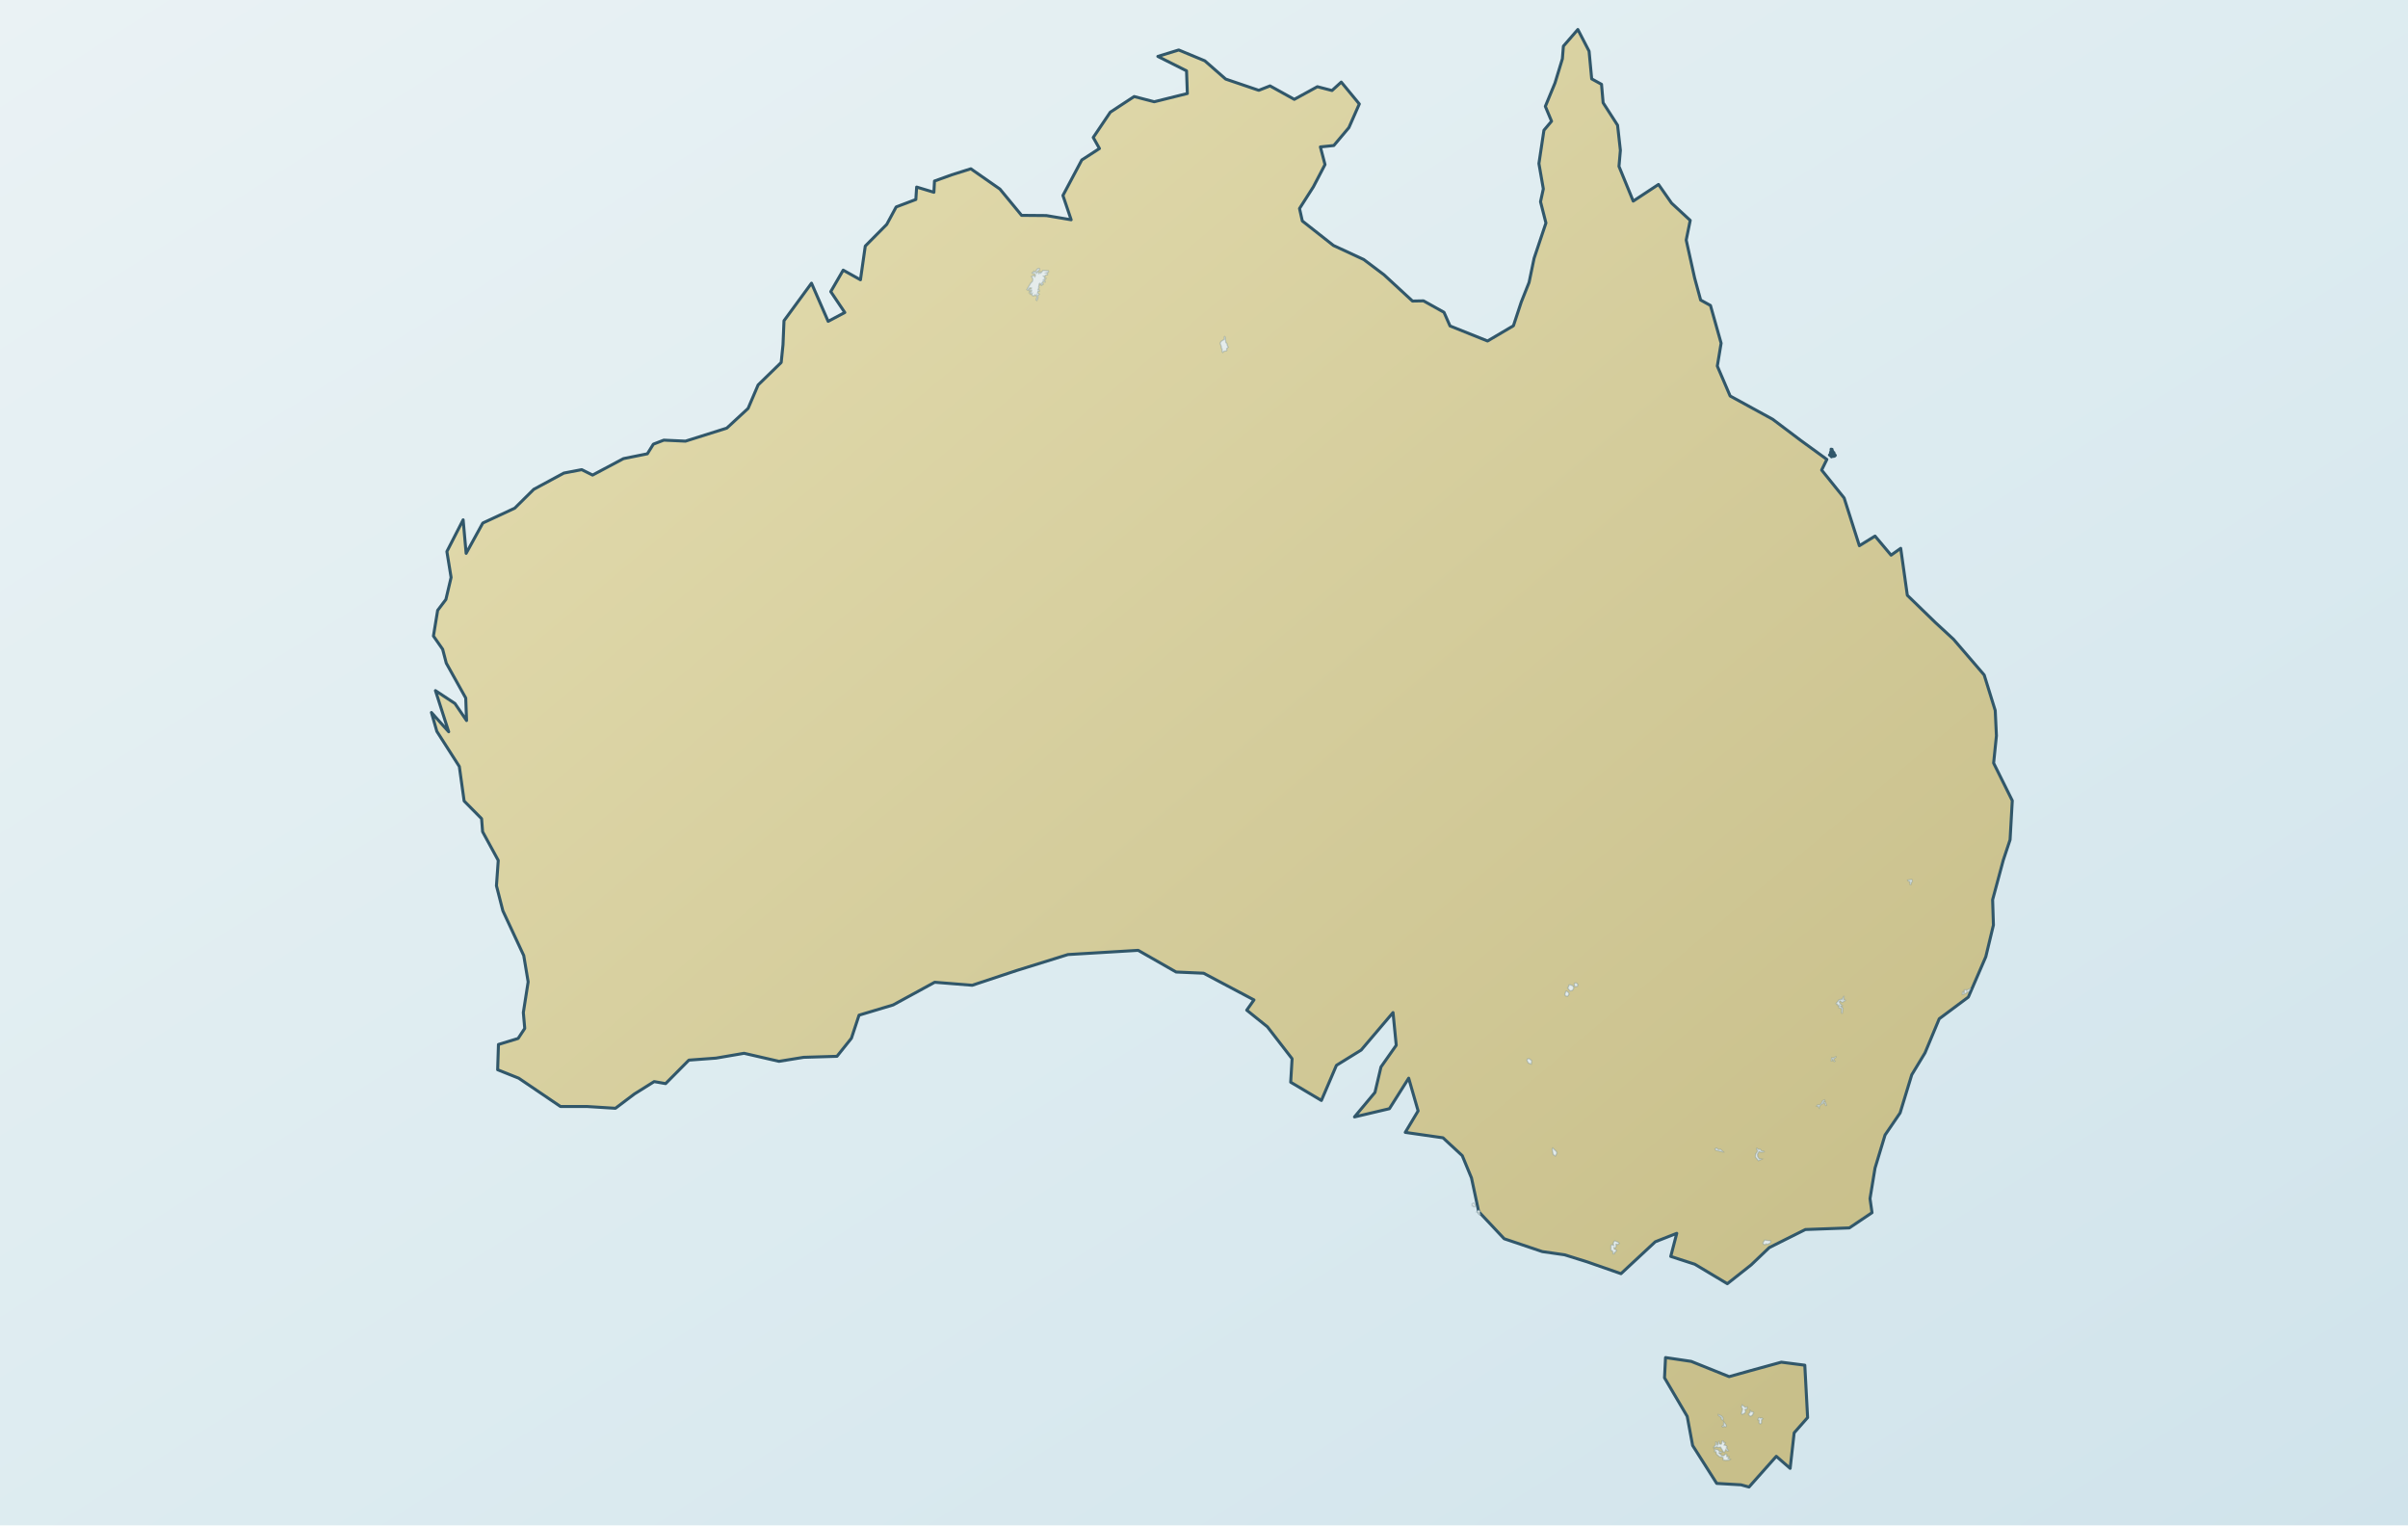
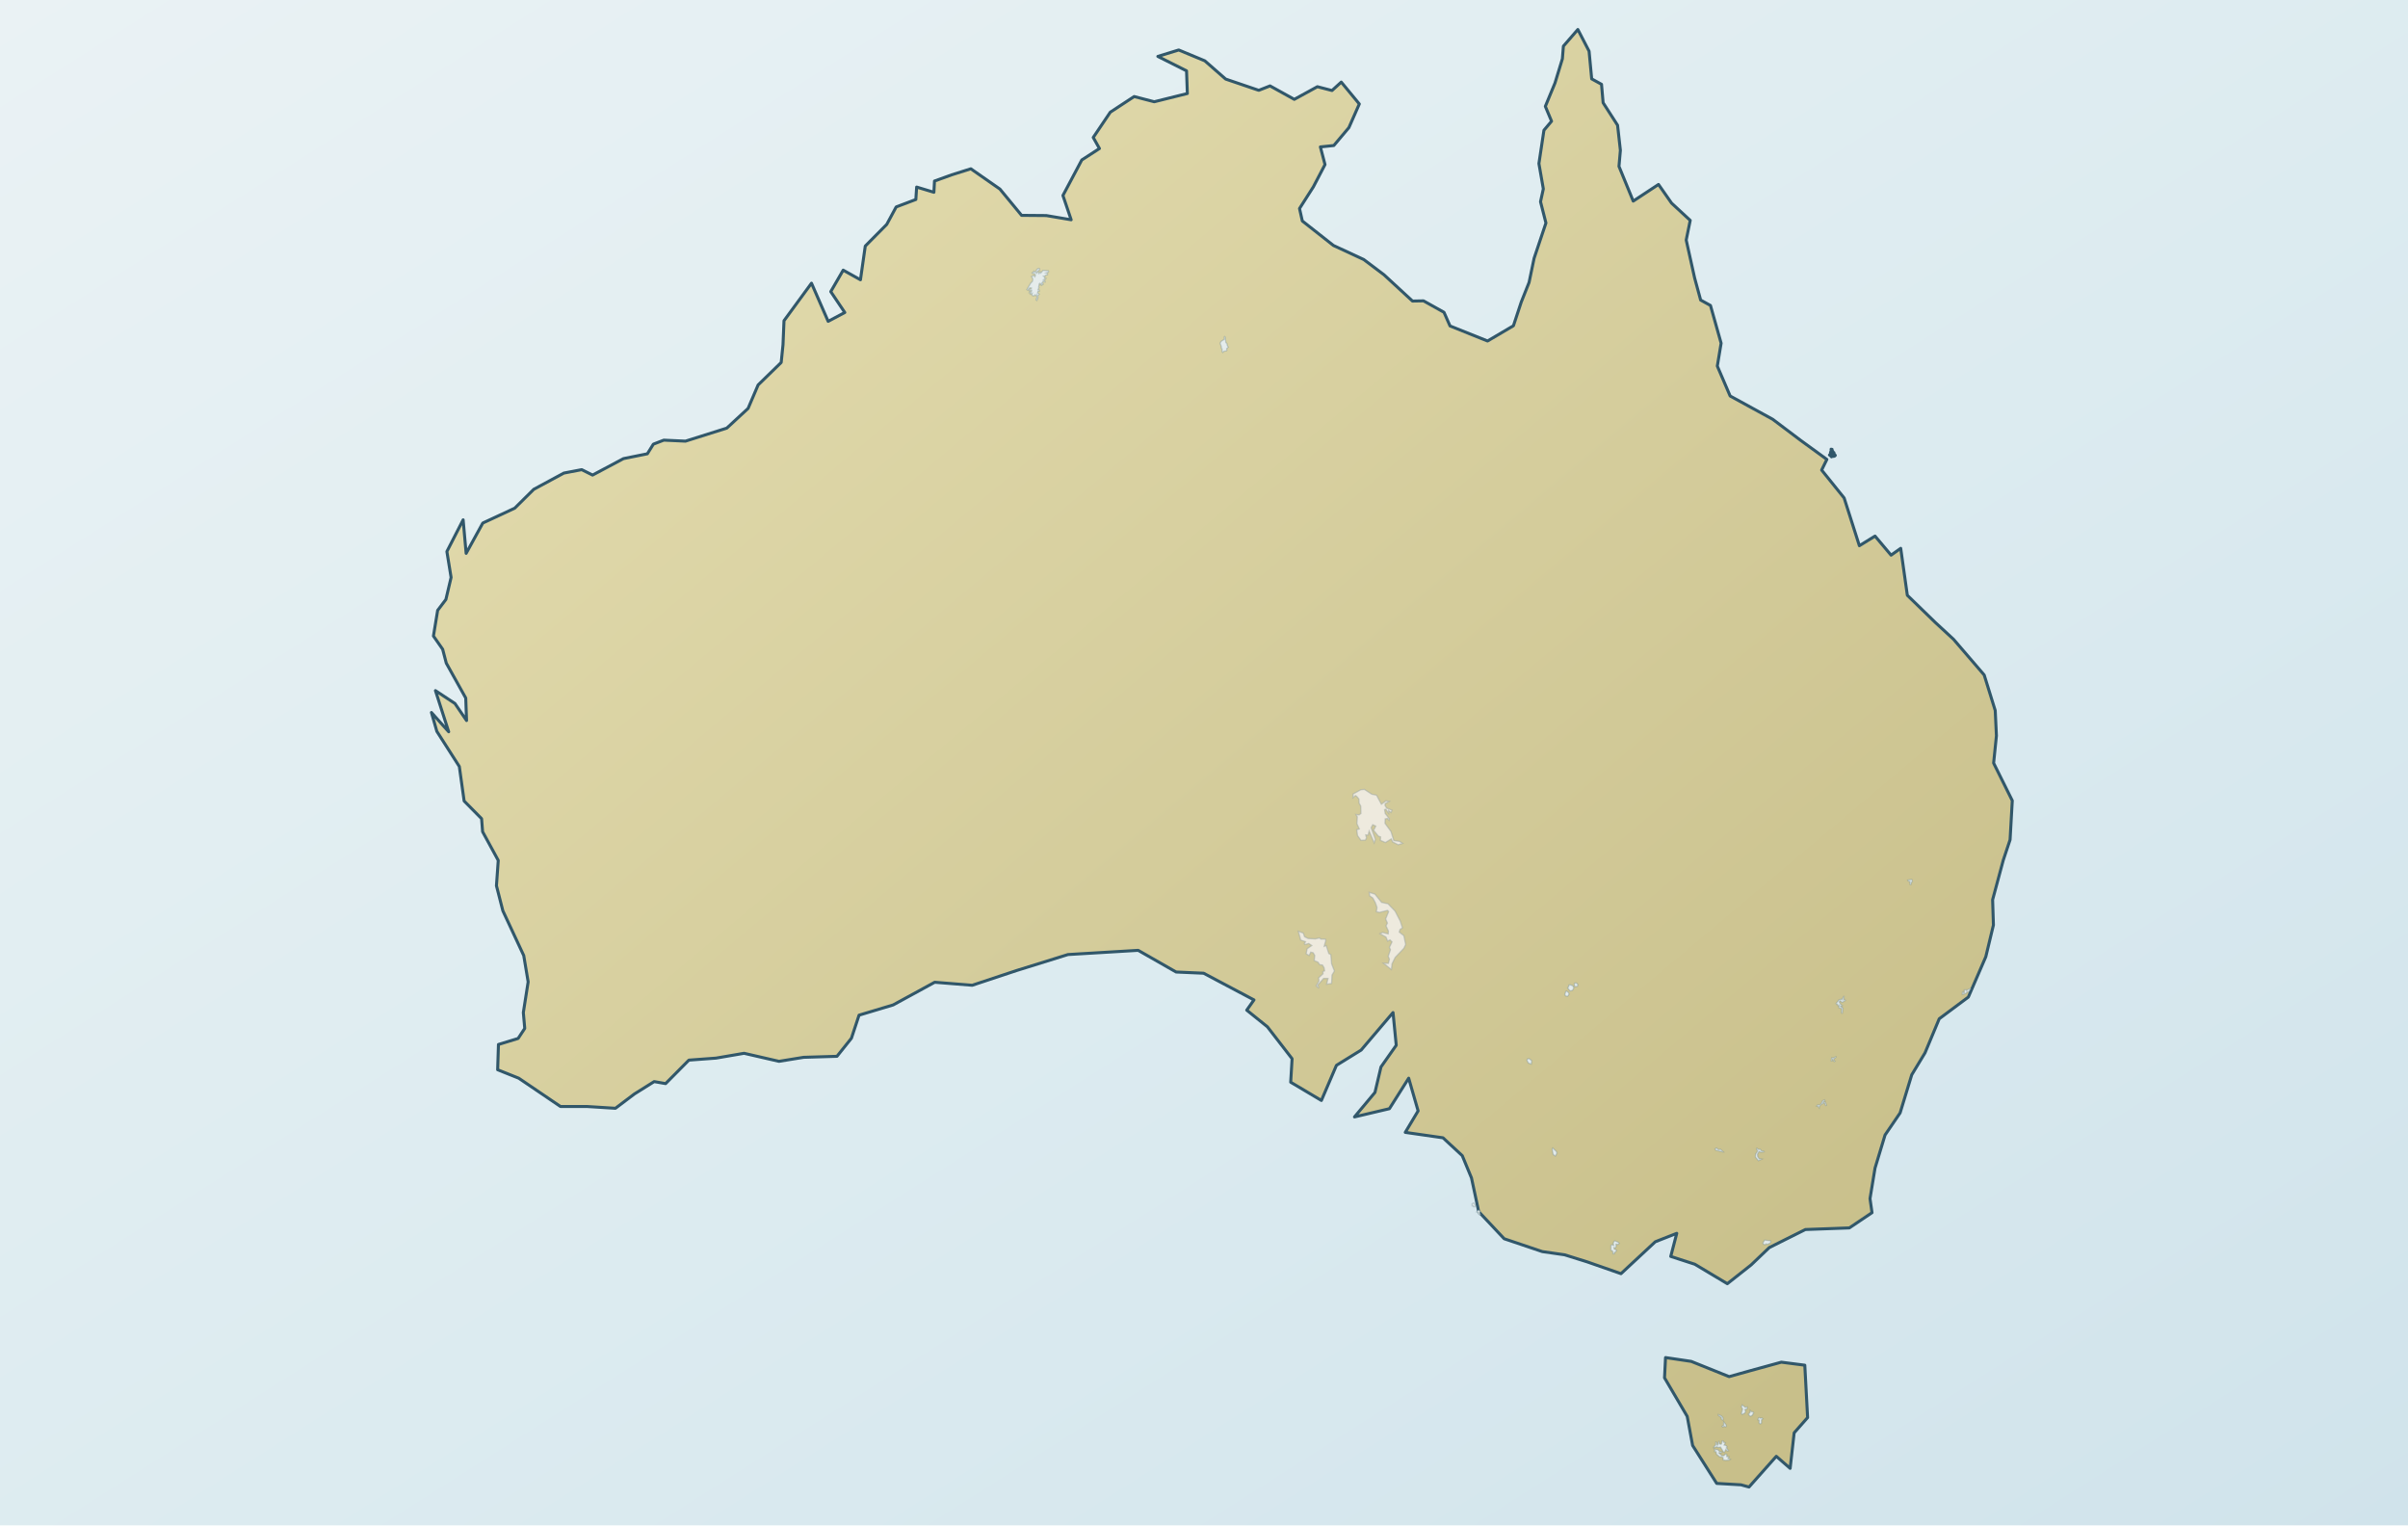
<svg xmlns="http://www.w3.org/2000/svg" viewBox="0 0 1200 760" width="1200" height="760" role="img" aria-label="Map of Australia" data-map-style="journey-atlas-map-v3-clean-background" data-map-projection="local-equirectangular-fit-v1" data-map-context="target-only" data-map-palette="flat-v1">
  <defs>
    <linearGradient id="land" x1=".12" y1=".08" x2=".88" y2=".92">
      <stop offset="0" stop-color="#e2dbad" />
      <stop offset=".52" stop-color="#d4cc9b" />
      <stop offset="1" stop-color="#c8bf8a" />
    </linearGradient>
    <linearGradient id="sea" x1="0" y1="0" x2="1" y2="1">
      <stop offset="0" stop-color="#eaf2f4" />
      <stop offset=".55" stop-color="#dcebf0" />
      <stop offset="1" stop-color="#d0e3eb" />
    </linearGradient>
  </defs>
  <rect width="1200" height="760" fill="url(#sea)" />
  <path d="M 842.8,678.3 L 861.7,685.9 L 872.4,682.9 L 887.7,678.7 L 899.4,680.2 L 900.8,706.3 L 894.1,713.9 L 892.1,731.6 L 885.2,725.6 L 871.6,740.9 L 867.6,739.8 L 855.5,739.1 L 843.5,720.2 L 840.8,705.7 L 829.5,686.5 L 830.0,676.4 L 842.8,678.3 Z M 806.8,82.9 L 813.9,100.2 L 826.5,91.9 L 833.0,101.2 L 842.3,109.8 L 840.3,119.6 L 844.5,138.5 L 847.5,149.5 L 852.4,152.2 L 857.7,171.0 L 855.8,182.4 L 862.2,197.3 L 883.4,208.9 L 897.2,219.3 L 910.4,228.9 L 907.8,234.2 L 919.0,248.1 L 926.6,271.9 L 934.4,267.1 L 942.4,276.6 L 947.2,273.2 L 950.5,296.6 L 964.4,310.1 L 973.5,318.5 L 988.8,336.3 L 994.3,354.0 L 994.9,366.6 L 993.5,380.2 L 1002.8,398.9 L 1001.7,418.4 L 998.3,428.6 L 993.0,448.3 L 993.4,460.9 L 989.6,476.7 L 980.9,496.8 L 966.4,507.6 L 959.3,524.6 L 952.7,535.5 L 946.9,554.5 L 939.4,565.5 L 934.4,582.0 L 931.9,597.2 L 932.9,604.2 L 921.6,611.8 L 899.7,612.6 L 881.7,621.6 L 872.7,630.2 L 860.8,639.6 L 844.6,629.9 L 832.6,626.0 L 835.6,614.5 L 824.9,618.7 L 807.8,634.6 L 790.9,628.7 L 779.7,625.2 L 768.6,623.6 L 749.6,617.2 L 736.9,603.7 L 733.3,586.9 L 728.7,575.8 L 719.1,566.9 L 700.3,564.2 L 706.7,553.5 L 702.0,537.2 L 692.4,552.4 L 675.0,556.5 L 685.2,544.3 L 688.2,531.6 L 695.8,520.8 L 694.2,504.5 L 678.3,523.2 L 666.0,530.8 L 658.5,548.3 L 643.2,539.2 L 643.9,527.5 L 631.6,511.6 L 621.3,503.3 L 624.9,498.2 L 599.8,484.9 L 586.1,484.3 L 567.2,473.5 L 532.2,475.6 L 506.8,483.5 L 484.5,490.9 L 465.8,489.4 L 445.1,500.7 L 428.1,505.8 L 424.3,517.3 L 417.1,526.3 L 400.5,526.8 L 388.2,528.8 L 370.8,524.8 L 356.8,527.2 L 343.3,528.2 L 331.7,539.9 L 326.0,538.9 L 316.1,545.1 L 306.7,552.2 L 292.4,551.3 L 279.3,551.3 L 258.5,537.2 L 248.0,533.0 L 248.4,520.4 L 258.2,517.4 L 261.5,512.4 L 260.8,504.5 L 263.2,489.2 L 261.0,476.1 L 250.6,453.8 L 247.4,441.3 L 248.3,428.7 L 240.5,414.4 L 240.0,407.9 L 231.3,399.1 L 228.9,381.9 L 217.7,364.4 L 215.0,355.0 L 223.6,364.6 L 217.0,344.1 L 226.7,350.5 L 232.5,359.0 L 232.1,347.8 L 222.4,330.4 L 220.6,323.5 L 216.0,316.9 L 218.1,304.1 L 222.2,298.7 L 224.8,287.7 L 222.7,274.8 L 230.8,259.0 L 232.3,275.7 L 240.6,260.6 L 256.5,253.2 L 266.0,243.8 L 281.0,235.7 L 289.9,234.0 L 295.3,236.7 L 310.7,228.5 L 322.6,226.1 L 325.6,221.3 L 330.8,219.3 L 341.6,219.8 L 362.2,213.3 L 372.8,203.5 L 377.8,191.8 L 389.3,180.6 L 390.2,171.8 L 390.7,159.8 L 404.4,141.1 L 412.7,160.1 L 421.0,155.7 L 414.0,145.3 L 420.2,134.6 L 428.8,139.4 L 431.2,122.6 L 441.9,111.8 L 446.6,103.1 L 456.4,99.4 L 456.8,93.2 L 465.4,95.8 L 465.7,90.2 L 474.3,87.1 L 483.8,84.1 L 498.3,94.2 L 509.1,107.3 L 521.4,107.4 L 533.8,109.5 L 529.7,97.4 L 539.1,79.7 L 547.9,74.0 L 544.8,68.5 L 553.3,55.9 L 565.2,48.1 L 575.2,50.7 L 591.7,46.6 L 591.3,35.3 L 577.0,28.1 L 587.4,24.9 L 600.4,30.3 L 610.8,39.4 L 627.3,45.0 L 632.9,42.8 L 645.0,49.5 L 656.5,43.2 L 663.8,45.1 L 668.4,40.9 L 677.4,51.8 L 672.2,63.6 L 664.7,72.5 L 658.0,73.2 L 660.3,82.0 L 654.5,93.1 L 647.6,103.9 L 649.0,110.1 L 664.5,122.3 L 679.6,129.3 L 689.7,136.9 L 703.9,150.0 L 709.4,149.9 L 719.6,155.6 L 722.6,162.4 L 741.3,169.9 L 754.2,162.3 L 758.1,150.5 L 762.0,140.7 L 764.5,128.7 L 770.4,111.1 L 767.7,100.5 L 769.1,94.1 L 766.9,81.5 L 769.4,64.9 L 773.2,60.4 L 770.1,53.0 L 774.9,41.4 L 778.6,29.3 L 779.1,23.0 L 786.3,14.7 L 791.9,25.5 L 793.2,39.3 L 798.1,42.0 L 798.9,51.2 L 806.1,62.4 L 807.5,74.9 L 806.8,82.9 Z" fill="url(#land)" fill-rule="evenodd" stroke="#31576a" stroke-width="1.5" stroke-linejoin="round" stroke-linecap="round" />
  <path d="M 913.3,225.7 L 913.6,225.4 L 913.5,225.9 L 913.9,225.5 L 913.6,226.6 L 913.8,225.8 L 914.6,226.9 L 914.3,227.2 L 914.0,227.0 L 913.8,227.4 L 913.2,227.0 L 913.1,227.4 L 912.7,227.6 L 912.4,227.0 L 912.8,226.3 L 912.2,227.1 L 912.0,226.6 L 911.7,226.7 L 912.8,225.6 L 912.5,225.6 L 912.6,225.3 L 912.2,225.5 L 912.6,224.4 L 912.5,223.8 L 913.0,223.9 L 912.9,224.8 L 913.3,224.8 L 913.3,225.7 Z" fill="url(#land)" fill-rule="evenodd" stroke="#31576a" stroke-width="1.5" stroke-linejoin="round" stroke-linecap="round" />
  <g id="inland-water" fill="#e5eceb" stroke="#6f8a92" stroke-opacity=".35" stroke-width=".65">
    <path d="M 516.4,149.0 L 516.8,148.3 L 516.6,147.0 L 516.4,147.4 L 515.8,146.9 L 515.4,147.4 L 514.5,147.3 L 514.2,146.9 L 514.4,146.2 L 513.6,146.6 L 513.4,146.5 L 513.8,145.7 L 512.9,145.8 L 513.1,145.4 L 514.0,145.2 L 514.1,144.7 L 512.9,144.8 L 512.9,144.2 L 513.9,143.9 L 514.0,143.5 L 513.2,143.4 L 512.2,144.6 L 511.7,144.3 L 513.6,141.1 L 514.5,140.2 L 514.7,139.3 L 514.5,138.5 L 514.0,137.8 L 515.2,137.2 L 515.7,137.9 L 515.9,137.5 L 516.0,137.0 L 515.5,136.3 L 514.4,136.2 L 514.3,135.9 L 514.9,135.7 L 515.2,135.1 L 515.6,135.5 L 516.0,135.4 L 516.8,134.1 L 517.6,133.7 L 518.1,133.9 L 518.1,134.4 L 516.3,135.8 L 516.6,136.1 L 516.9,135.6 L 517.5,135.5 L 517.6,135.9 L 517.9,135.9 L 517.6,136.6 L 518.4,135.4 L 518.7,136.0 L 519.8,134.7 L 522.4,134.9 L 522.6,135.3 L 522.3,135.7 L 521.3,136.0 L 522.0,136.2 L 522.0,136.9 L 521.0,137.2 L 520.7,137.6 L 520.1,137.6 L 520.7,138.2 L 520.5,138.8 L 521.2,138.8 L 520.8,139.3 L 520.0,139.6 L 520.8,140.2 L 520.8,140.5 L 519.7,140.3 L 519.5,140.8 L 519.9,141.6 L 519.6,141.8 L 519.4,141.5 L 519.1,142.2 L 518.9,142.1 L 519.0,141.2 L 518.4,141.8 L 518.2,141.2 L 517.9,141.4 L 517.6,143.1 L 517.8,143.3 L 517.3,144.3 L 517.9,144.5 L 518.0,145.0 L 517.3,145.1 L 517.1,145.9 L 517.9,146.6 L 517.2,147.3 L 517.3,148.3 L 516.7,149.7 L 516.3,149.4 L 516.4,149.0 Z M 609.0,175.1 L 609.0,173.8 L 608.7,173.6 L 608.6,172.6 L 608.0,171.0 L 608.5,170.1 L 610.2,169.0 L 610.1,167.9 L 610.3,167.7 L 610.6,168.0 L 610.9,170.7 L 611.4,171.1 L 611.6,172.1 L 612.1,173.0 L 611.3,173.7 L 611.4,174.5 L 611.2,174.8 L 610.0,175.0 L 609.3,175.6 L 609.0,175.1 Z M 858.8,723.3 L 857.4,721.0 L 856.2,721.2 L 855.6,720.8 L 854.8,721.2 L 854.0,721.0 L 855.0,719.9 L 855.1,718.5 L 855.5,718.7 L 855.7,720.0 L 856.0,720.0 L 856.6,717.9 L 856.9,719.4 L 857.4,719.6 L 857.9,719.4 L 858.2,717.9 L 858.7,717.9 L 859.1,718.7 L 859.8,718.8 L 859.2,720.0 L 860.1,720.2 L 860.7,720.9 L 860.3,721.4 L 861.4,722.8 L 860.8,723.0 L 860.0,722.2 L 859.4,723.6 L 858.8,723.3 Z M 860.0,727.6 L 858.7,727.4 L 858.7,726.3 L 858.2,726.0 L 856.9,725.8 L 855.4,724.5 L 855.2,723.3 L 854.4,723.2 L 854.6,722.7 L 854.2,721.9 L 855.2,722.3 L 855.9,722.2 L 857.0,723.3 L 857.9,723.3 L 858.1,723.6 L 857.6,723.9 L 856.8,723.7 L 856.5,723.9 L 858.1,725.3 L 859.0,725.3 L 859.9,724.5 L 860.5,724.6 L 860.5,725.7 L 861.6,725.8 L 861.1,726.6 L 862.3,727.1 L 861.6,727.5 L 860.0,727.6 Z M 803.8,623.9 L 803.5,623.2 L 802.8,623.0 L 802.8,620.5 L 803.1,620.2 L 804.2,620.5 L 803.9,619.5 L 804.4,618.4 L 804.9,618.3 L 806.5,619.0 L 806.9,619.5 L 806.4,620.0 L 805.3,619.9 L 805.4,621.2 L 804.8,621.8 L 804.3,621.6 L 804.4,622.3 L 805.6,622.9 L 805.3,623.6 L 804.6,624.0 L 804.5,624.7 L 803.8,624.7 L 803.8,623.9 Z M 917.7,504.3 L 917.8,502.5 L 916.4,502.1 L 916.5,500.8 L 916.0,501.1 L 915.7,500.3 L 915.2,500.4 L 915.0,500.0 L 916.4,498.2 L 917.6,497.9 L 918.0,498.4 L 917.9,497.9 L 919.0,496.2 L 918.7,498.2 L 919.4,498.0 L 919.6,498.5 L 918.0,499.4 L 917.0,498.6 L 916.5,499.2 L 917.4,500.6 L 918.1,501.0 L 918.0,501.3 L 917.3,501.1 L 917.1,501.4 L 918.4,502.3 L 918.1,504.8 L 917.8,504.8 L 917.7,504.3 Z M 876.3,578.3 L 874.8,576.5 L 874.9,575.0 L 875.9,573.5 L 875.3,572.4 L 875.5,572.1 L 876.3,572.7 L 877.3,572.7 L 877.6,573.3 L 879.4,573.8 L 877.6,574.1 L 876.6,573.7 L 875.8,575.1 L 875.9,576.2 L 876.6,577.3 L 878.0,577.5 L 876.3,578.3 Z M 867.8,704.3 L 868.4,702.0 L 867.8,700.9 L 868.2,700.0 L 869.7,701.2 L 870.7,701.0 L 870.7,701.7 L 870.6,702.0 L 869.5,702.3 L 869.9,703.3 L 869.4,704.1 L 868.2,704.7 L 867.8,704.3 Z M 879.6,620.2 L 878.8,619.9 L 878.5,619.3 L 879.4,617.9 L 882.3,618.2 L 882.5,618.7 L 882.1,619.4 L 880.6,620.0 L 880.1,619.7 L 879.6,620.2 Z M 782.4,493.7 L 781.2,492.2 L 781.7,491.6 L 781.8,490.8 L 782.5,490.7 L 783.7,491.1 L 784.3,492.2 L 783.6,493.5 L 782.4,493.7 Z M 774.0,575.2 L 773.5,572.6 L 773.8,572.0 L 775.5,573.6 L 775.9,574.5 L 775.1,576.0 L 774.0,575.2 Z M 977.9,495.3 L 978.0,494.2 L 978.3,494.1 L 978.6,494.8 L 978.9,494.6 L 978.9,493.2 L 979.9,493.2 L 980.1,493.7 L 980.4,493.2 L 981.6,492.6 L 982.0,492.7 L 980.9,494.3 L 980.2,494.2 L 979.8,494.9 L 977.9,495.5 L 977.9,495.3 Z M 761.6,529.6 L 760.9,528.2 L 761.2,527.6 L 762.1,527.5 L 763.3,528.5 L 763.1,530.2 L 761.6,529.6 Z M 877.1,709.4 L 876.6,709.0 L 876.7,707.5 L 876.0,707.4 L 876.3,706.5 L 876.8,706.3 L 877.1,706.6 L 878.0,706.5 L 878.5,706.9 L 877.8,707.5 L 877.8,709.1 L 877.3,709.4 L 877.1,709.4 Z M 872.0,705.5 L 871.3,704.6 L 872.1,703.8 L 872.2,702.8 L 872.5,703.3 L 873.6,703.5 L 873.9,703.9 L 873.2,705.2 L 872.4,705.6 L 872.0,705.5 Z M 909.8,550.8 L 909.3,549.5 L 907.7,550.1 L 906.7,551.2 L 906.6,552.0 L 906.0,551.2 L 905.3,551.1 L 905.8,550.5 L 906.8,550.6 L 907.6,549.9 L 908.2,548.5 L 909.2,548.0 L 909.4,548.3 L 908.4,549.3 L 908.8,549.5 L 909.6,549.0 L 910.2,550.7 L 909.8,550.8 Z M 780.2,496.2 L 779.8,495.5 L 780.3,494.0 L 780.7,493.8 L 781.7,494.6 L 781.9,495.4 L 781.2,496.4 L 780.2,496.2 Z M 858.1,573.8 L 855.0,573.1 L 854.7,572.4 L 855.5,572.0 L 856.3,572.8 L 857.5,572.7 L 858.8,573.9 L 858.3,573.9 L 858.1,573.8 Z M 951.9,440.7 L 951.7,439.6 L 951.9,439.2 L 951.0,439.0 L 950.7,438.5 L 952.7,438.2 L 953.0,439.1 L 952.4,439.9 L 952.3,440.7 L 951.9,440.7 Z M 784.7,491.2 L 784.5,490.1 L 784.8,489.8 L 785.6,489.8 L 786.3,490.5 L 786.1,491.4 L 785.0,491.6 L 784.6,491.3 L 784.7,491.2 Z M 737.3,605.3 L 736.6,604.6 L 736.4,603.9 L 735.9,603.8 L 736.7,602.9 L 737.2,603.1 L 737.7,603.8 L 737.3,604.2 L 737.7,605.1 L 737.3,605.3 Z M 859.8,710.9 L 859.3,710.6 L 858.5,711.0 L 858.2,710.6 L 859.0,710.2 L 859.0,708.4 L 860.1,709.8 L 860.3,710.7 L 859.8,710.9 Z M 857.9,707.2 L 857.8,706.3 L 856.3,705.2 L 856.3,704.8 L 857.9,705.5 L 858.6,706.3 L 858.7,707.3 L 858.4,707.5 L 857.9,707.2 Z M 734.2,601.2 L 734.1,600.8 L 733.6,600.8 L 733.6,599.8 L 734.3,599.4 L 734.7,599.7 L 735.2,600.9 L 734.7,601.3 L 734.2,601.2 Z M 913.9,528.8 L 913.4,527.6 L 913.1,527.7 L 913.0,528.6 L 912.6,528.6 L 912.8,527.0 L 913.6,527.1 L 914.9,526.5 L 914.9,526.8 L 914.0,527.4 L 913.8,528.2 L 914.4,528.7 L 914.1,528.9 L 913.9,528.8 Z" />
  </g>
+   <g id="salt-lakes" fill="#eeeade" stroke="#9aa4a3" stroke-opacity=".48" stroke-width=".65">
+     <path data-waterbody="Lake Eyre North" d="M 696.8,420.9 L 694.0,419.5 L 693.3,418.0 L 690.4,419.8 L 687.9,418.7 L 688.0,417.0 L 686.9,416.6 L 684.5,413.7 L 685.6,411.6 L 684.1,410.9 L 683.3,412.4 L 685.4,418.2 L 684.8,420.0 L 682.3,414.1 L 681.8,416.1 L 680.6,416.0 L 681.0,417.5 L 680.4,418.6 L 678.2,418.7 L 676.5,416.3 L 676.1,413.4 L 677.4,413.0 L 676.2,410.4 L 676.4,407.0 L 675.7,405.8 L 677.3,406.0 L 678.2,405.3 L 678.1,401.6 L 677.3,400.2 L 677.2,398.1 L 676.1,396.8 L 675.5,396.4 L 674.2,397.5 L 674.3,395.6 L 678.1,393.5 L 679.9,393.3 L 683.6,395.7 L 686.0,396.2 L 688.4,400.7 L 690.7,399.0 L 692.3,399.3 L 690.3,400.4 L 690.2,401.3 L 691.0,402.6 L 693.7,403.7 L 693.2,404.8 L 692.0,403.9 L 692.0,405.2 L 690.6,403.2 L 690.0,403.4 L 690.3,405.3 L 692.4,408.0 L 692.2,408.7 L 691.4,407.8 L 690.3,408.0 L 690.2,410.2 L 693.2,414.3 L 694.6,418.8 L 697.4,419.2 L 699.0,420.2 L 696.8,420.9 Z" />
+     <path data-waterbody="Lake Torrens" d="M 695.3,477.0 L 693.7,480.2 L 693.4,483.1 L 689.4,479.9 L 691.9,480.0 L 692.4,477.9 L 691.8,476.5 L 692.9,473.2 L 692.4,472.0 L 693.7,469.3 L 692.7,468.3 L 691.5,468.9 L 690.7,466.9 L 687.7,465.2 L 689.0,464.6 L 691.8,465.3 L 691.9,463.9 L 690.7,461.3 L 691.4,459.9 L 690.5,457.9 L 692.0,454.2 L 691.5,453.6 L 687.5,454.6 L 685.9,454.3 L 686.2,452.1 L 685.4,449.8 L 684.1,447.4 L 682.6,446.4 L 682.3,444.6 L 685.2,445.5 L 688.5,449.6 L 691.7,450.3 L 695.2,453.9 L 697.8,458.9 L 698.9,462.3 L 697.7,463.1 L 697.3,464.4 L 699.6,466.2 L 700.5,470.6 L 699.6,472.5 L 695.3,477.0 Z" />
+     <path data-waterbody="Lake Gairdner" d="M 657.3,492.4 L 655.9,491.2 L 657.3,488.7 L 657.1,487.2 L 659.3,485.2 L 659.2,484.1 L 660.1,483.7 L 659.8,482.1 L 659.0,480.8 L 657.7,480.7 L 656.8,479.4 L 654.9,478.6 L 655.2,476.1 L 654.4,474.7 L 653.2,474.4 L 652.4,476.1 L 650.9,475.2 L 651.4,472.7 L 653.7,471.1 L 652.2,470.1 L 650.4,470.6 L 650.0,470.2 L 650.6,469.2 L 648.2,468.4 L 647.0,464.0 L 649.5,464.9 L 650.1,466.7 L 651.9,467.6 L 655.5,467.8 L 657.6,467.3 L 658.2,467.9 L 660.5,467.9 L 660.7,468.6 L 659.9,471.5 L 660.9,471.1 L 662.2,475.1 L 663.2,475.6 L 663.6,480.2 L 665.0,483.8 L 663.8,485.8 L 663.6,490.0 L 661.1,490.4 L 661.8,487.5 L 659.6,487.5 L 656.7,490.8 L 657.3,492.4 Z" />
+   </g>
</svg>
